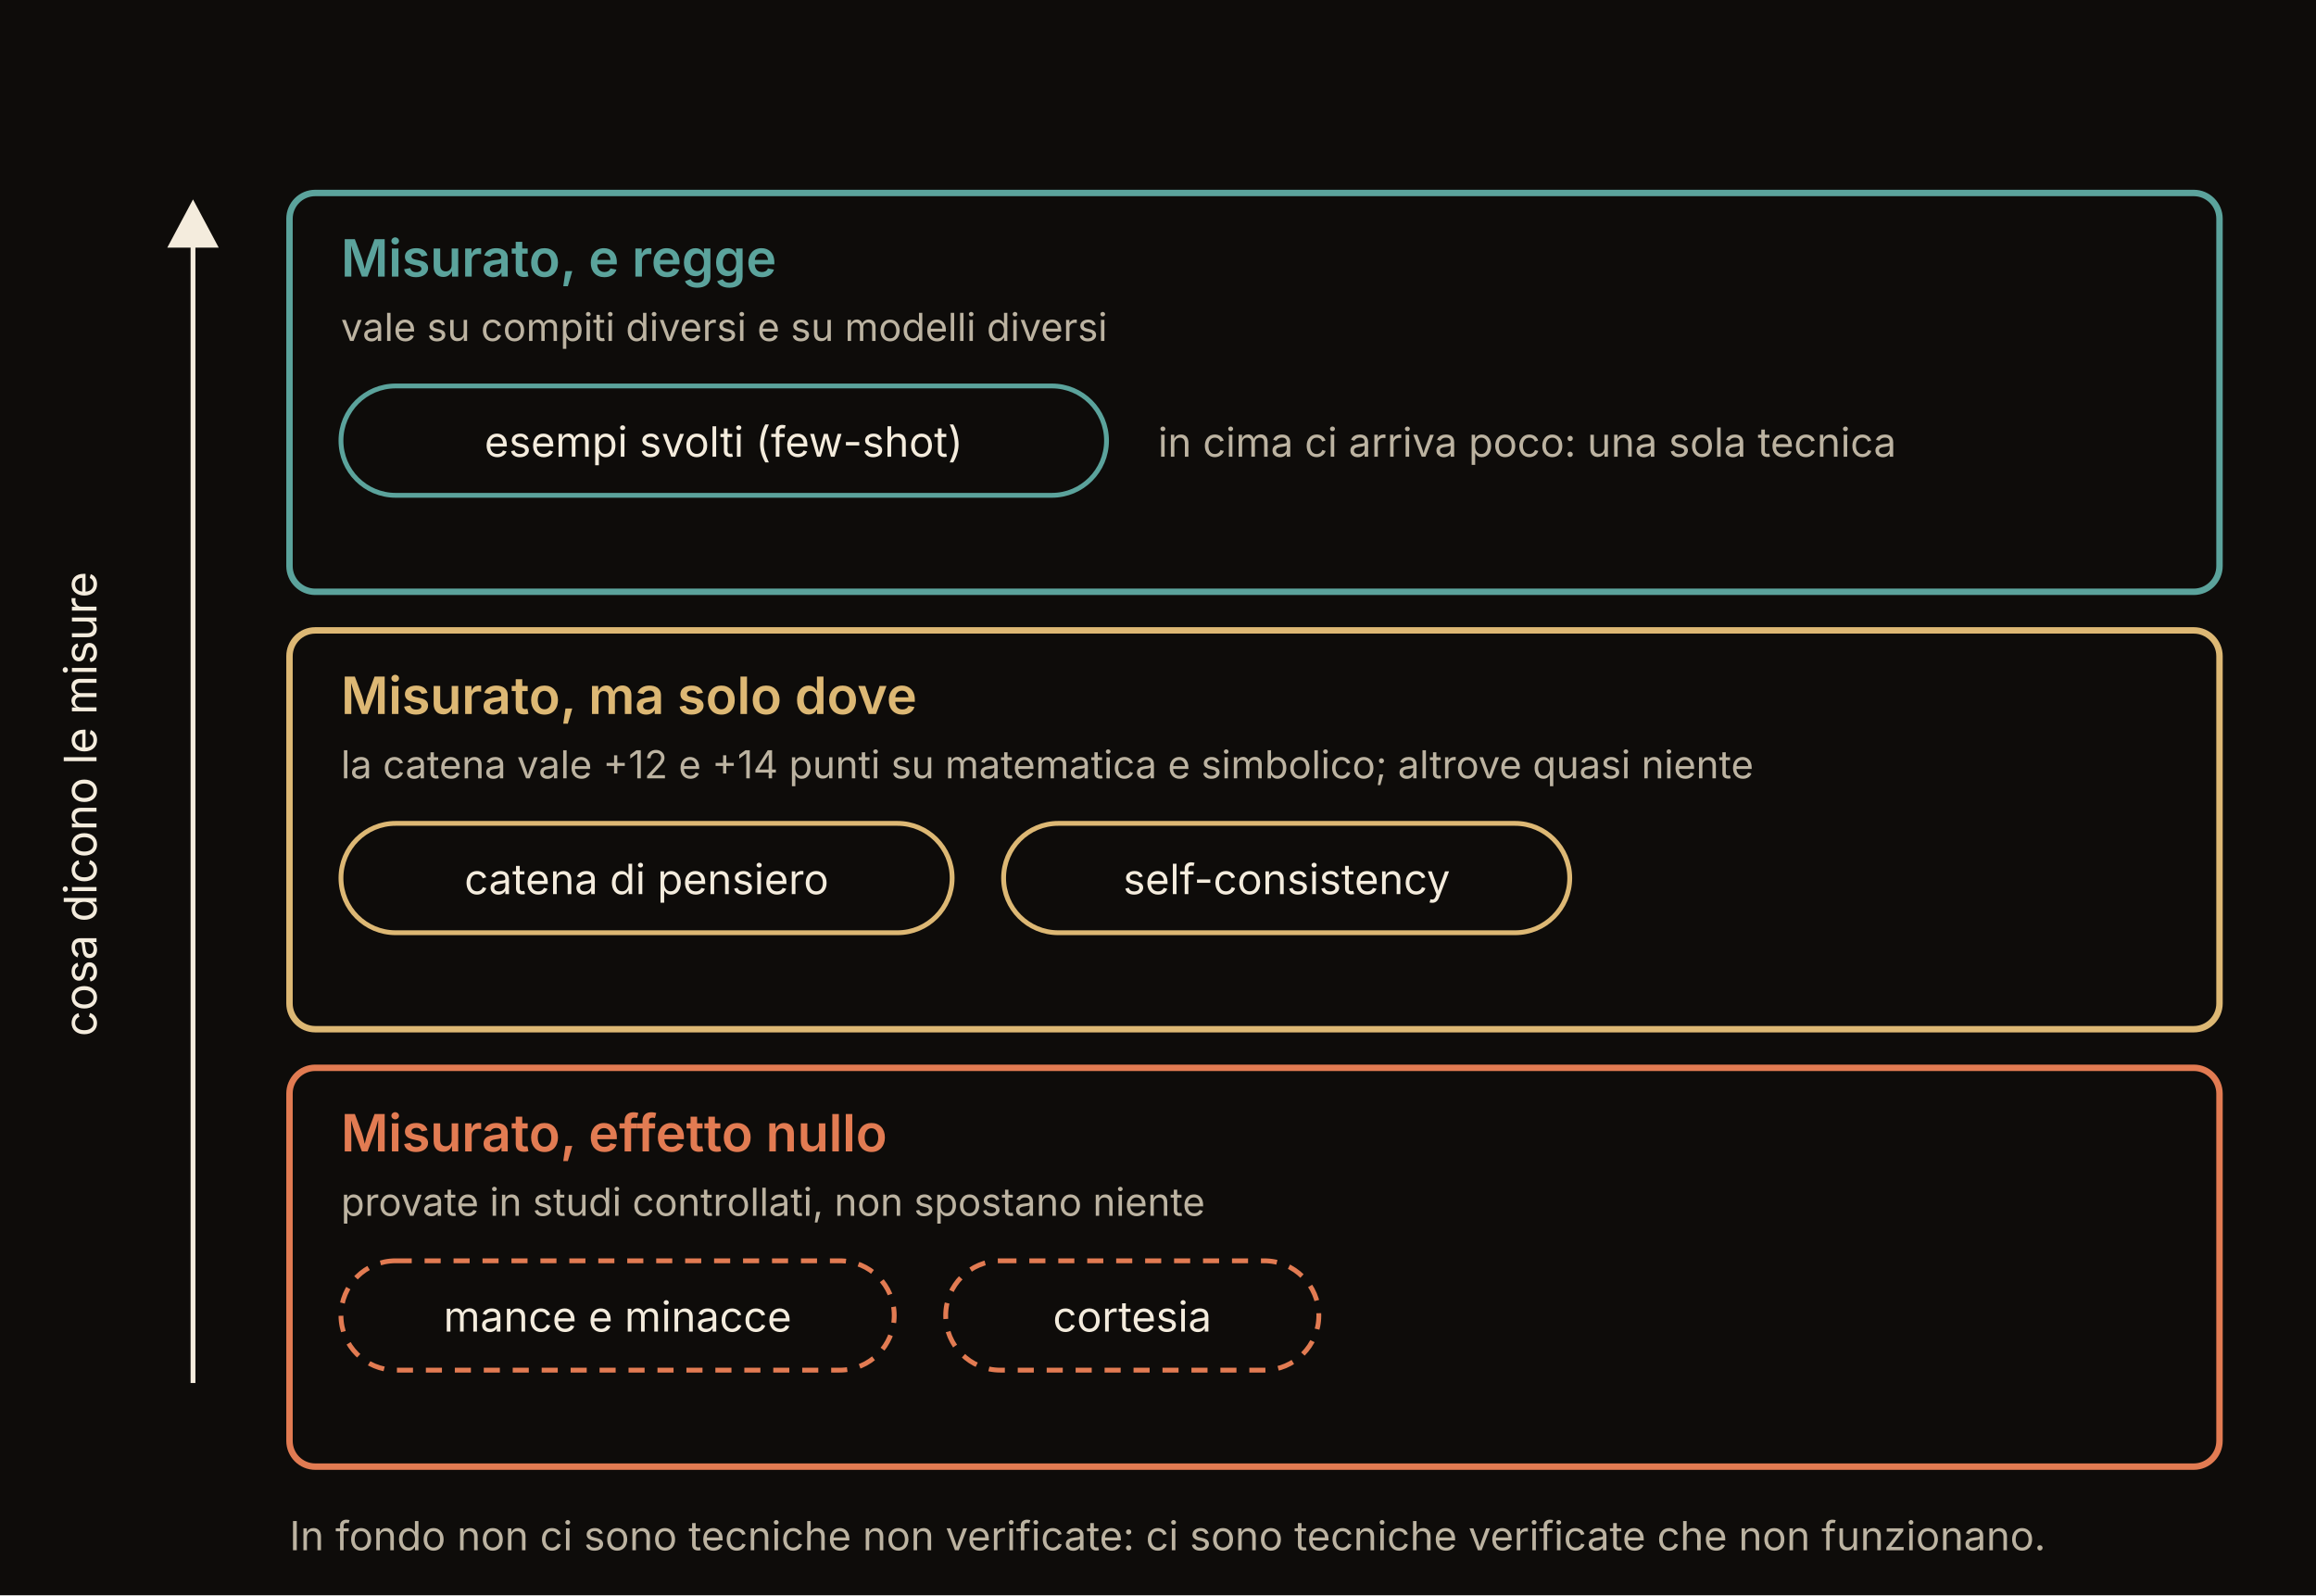
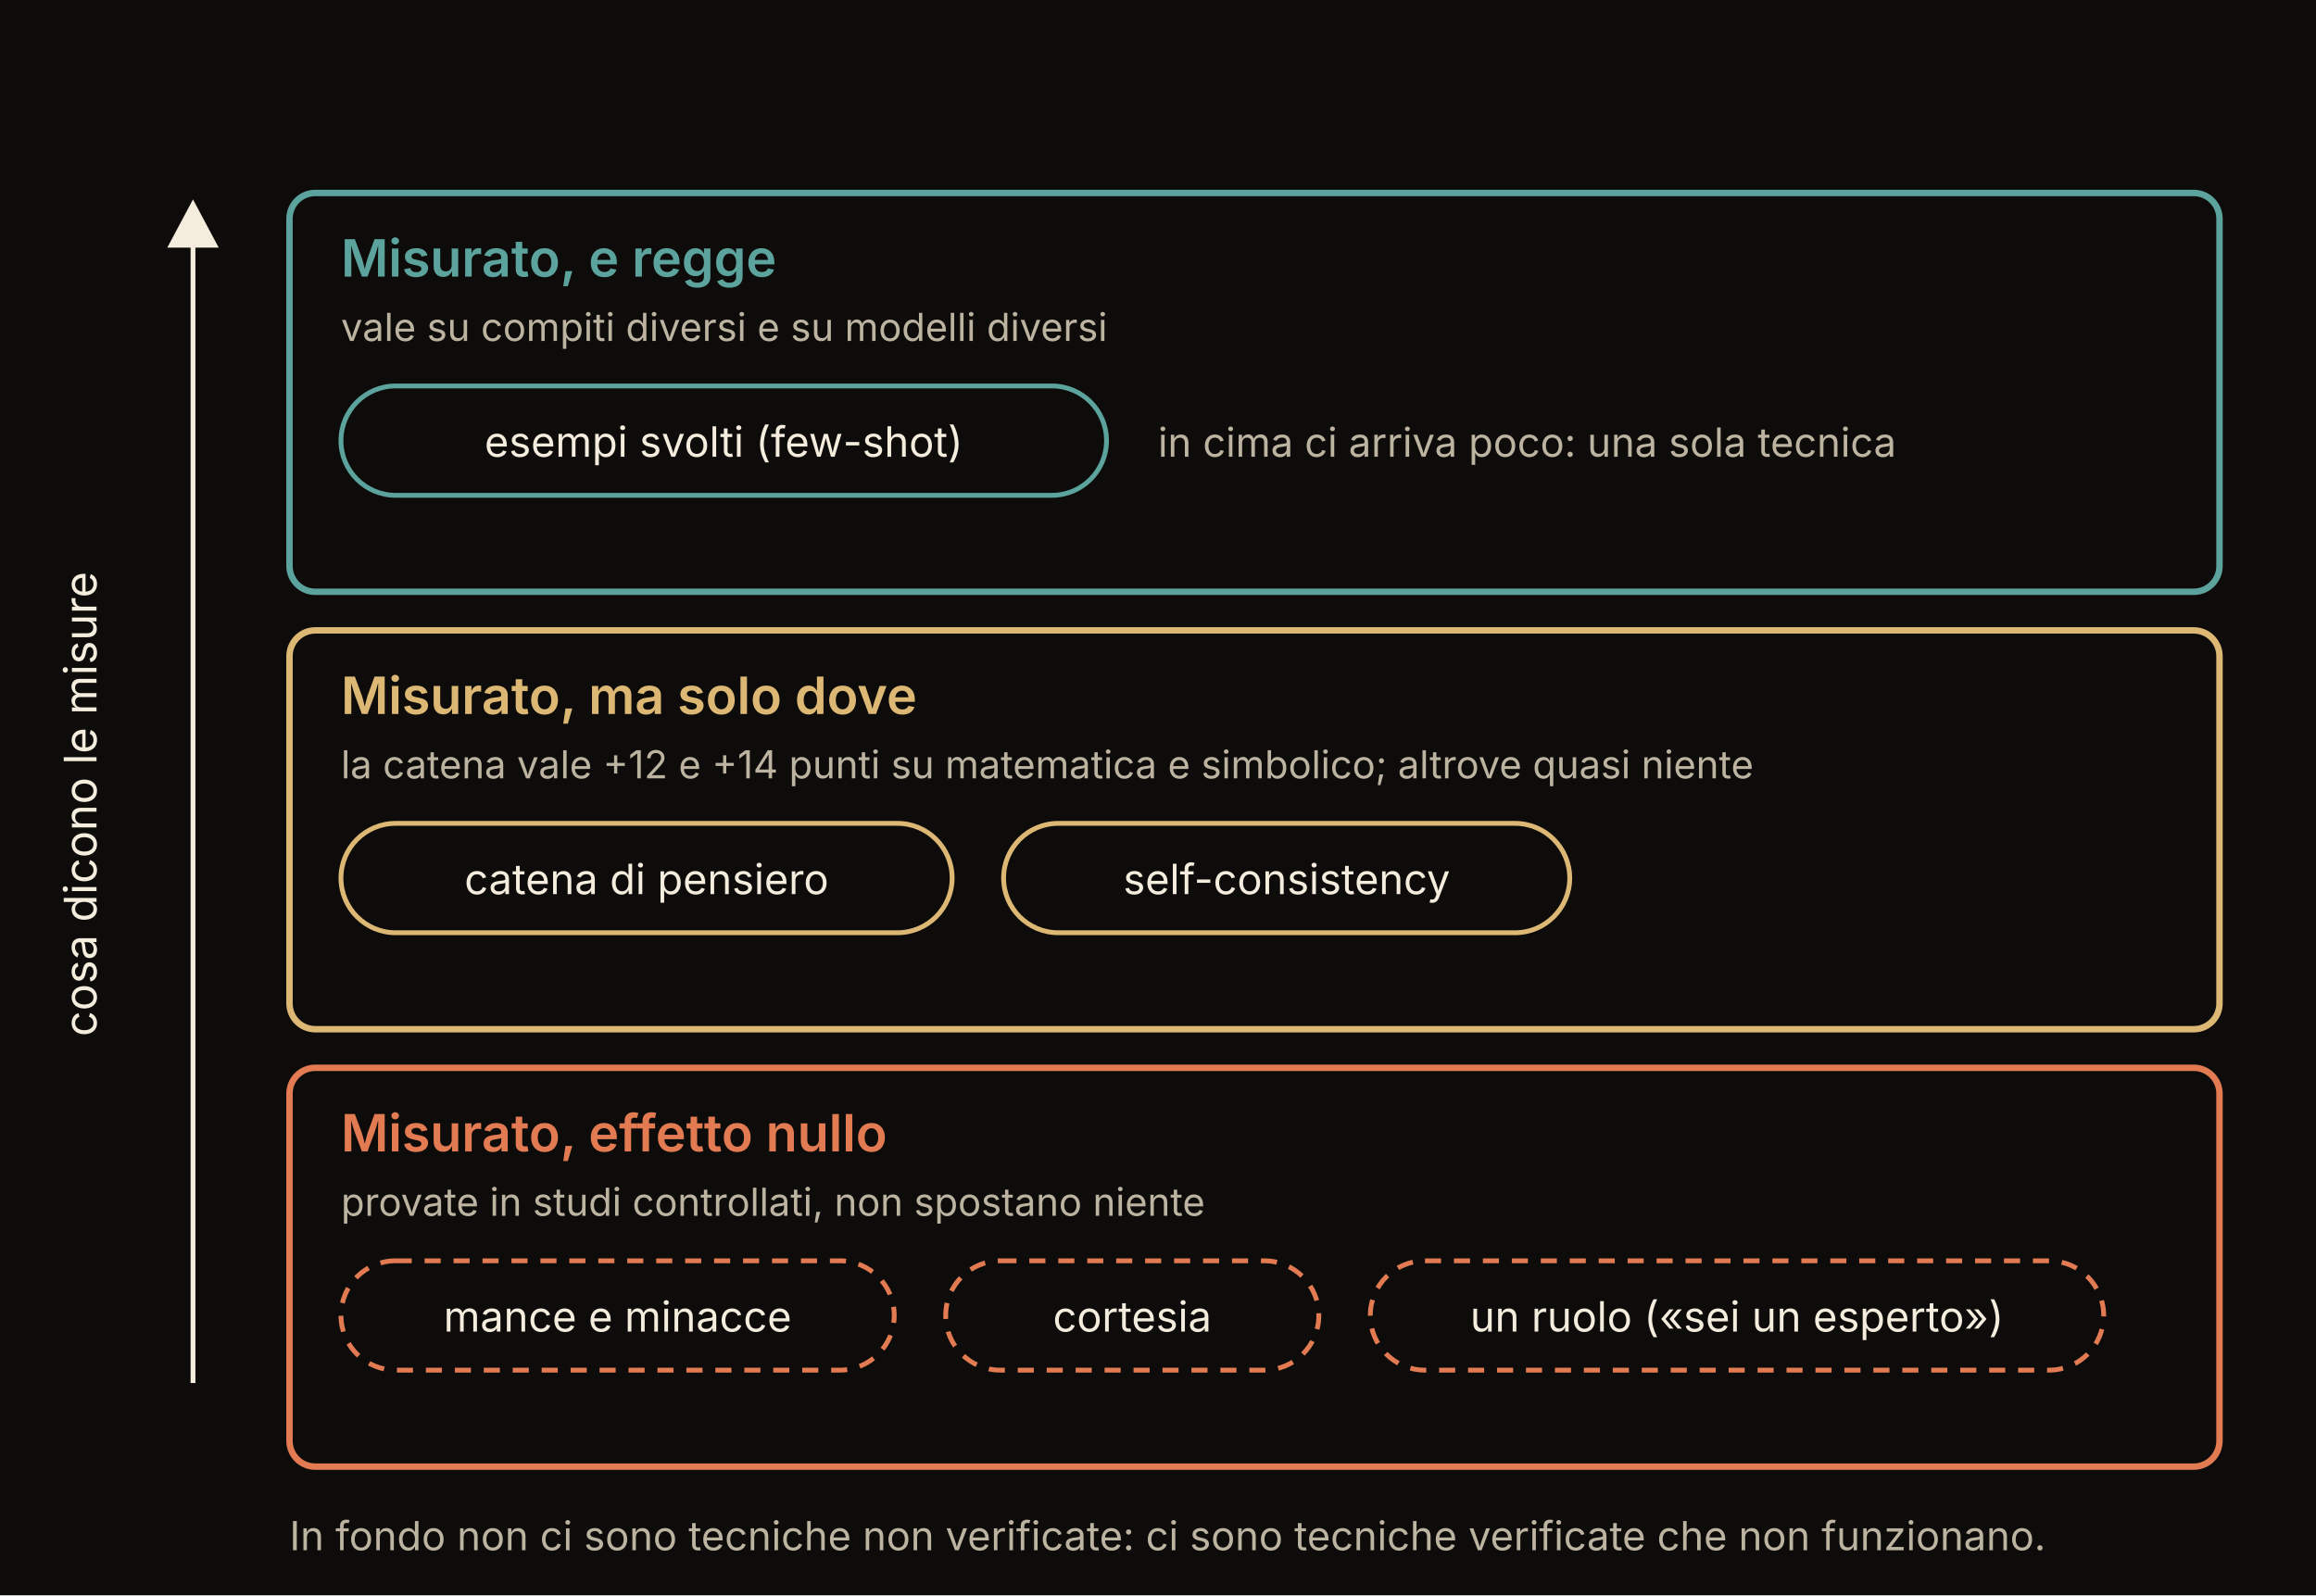
<svg xmlns="http://www.w3.org/2000/svg" viewBox="0 0 720 496" width="100%" role="img" aria-label="Tecniche di prompting divise per cosa dicono le misure: quelle che reggono ovunque, quelle che reggono solo sui compiti di ragionamento, e quelle misurate con effetto nullo">
  <rect width="720" height="496" fill="#0E0C0A" />
  <text x="30" y="250" font-family="Inter, system-ui, sans-serif" font-size="14" fill="#F4ECDD" text-anchor="middle" transform="rotate(-90 30 250)">cosa dicono le misure</text>
  <line x1="60" y1="430" x2="60" y2="65" stroke="#F4ECDD" stroke-width="1.5" />
  <polygon points="52,77 68,77 60,62" fill="#F4ECDD" />
  <rect x="90" y="60" width="600" height="124" rx="8" fill="#0E0C0A" stroke="#5BA39C" stroke-width="2" />
  <text x="106" y="86" font-family="Inter, system-ui, sans-serif" font-size="16" fill="#5BA39C" font-weight="600">Misurato, e regge</text>
  <text x="106" y="106" font-family="Inter, system-ui, sans-serif" font-size="12" fill="#BCB3A1">vale su compiti diversi e su modelli diversi</text>
  <rect x="106" y="120" width="238" height="34" rx="17" fill="#0E0C0A" stroke="#5BA39C" stroke-width="1.5" />
  <text x="225" y="142" font-family="Inter, system-ui, sans-serif" font-size="13" fill="#F4ECDD" text-anchor="middle">esempi svolti (few-shot)</text>
  <text x="360" y="142" font-family="Inter, system-ui, sans-serif" font-size="12.5" fill="#BCB3A1">in cima ci arriva poco: una sola tecnica</text>
  <rect x="90" y="196" width="600" height="124" rx="8" fill="#0E0C0A" stroke="#DDB874" stroke-width="2" />
  <text x="106" y="222" font-family="Inter, system-ui, sans-serif" font-size="16" fill="#DDB874" font-weight="600">Misurato, ma solo dove</text>
  <text x="106" y="242" font-family="Inter, system-ui, sans-serif" font-size="12" fill="#BCB3A1">la catena vale +12 e +14 punti su matematica e simbolico; altrove quasi niente</text>
  <rect x="106" y="256" width="190" height="34" rx="17" fill="#0E0C0A" stroke="#DDB874" stroke-width="1.5" />
  <text x="201" y="278" font-family="Inter, system-ui, sans-serif" font-size="13" fill="#F4ECDD" text-anchor="middle">catena di pensiero</text>
  <rect x="312" y="256" width="176" height="34" rx="17" fill="#0E0C0A" stroke="#DDB874" stroke-width="1.5" />
  <text x="400" y="278" font-family="Inter, system-ui, sans-serif" font-size="13" fill="#F4ECDD" text-anchor="middle">self-consistency</text>
  <rect x="90" y="332" width="600" height="124" rx="8" fill="#0E0C0A" stroke="#E27B52" stroke-width="2" />
  <text x="106" y="358" font-family="Inter, system-ui, sans-serif" font-size="16" fill="#E27B52" font-weight="600">Misurato, effetto nullo</text>
  <text x="106" y="378" font-family="Inter, system-ui, sans-serif" font-size="12" fill="#BCB3A1">provate in studi controllati, non spostano niente</text>
  <rect x="106" y="392" width="172" height="34" rx="17" fill="#0E0C0A" stroke="#E27B52" stroke-width="1.5" stroke-dasharray="5 4" />
  <text x="192" y="414" font-family="Inter, system-ui, sans-serif" font-size="13" fill="#F4ECDD" text-anchor="middle">mance e minacce</text>
  <rect x="294" y="392" width="116" height="34" rx="17" fill="#0E0C0A" stroke="#E27B52" stroke-width="1.5" stroke-dasharray="5 4" />
  <text x="352" y="414" font-family="Inter, system-ui, sans-serif" font-size="13" fill="#F4ECDD" text-anchor="middle">cortesia</text>
+   <rect x="426" y="392" width="228" height="34" rx="17" fill="#0E0C0A" stroke="#E27B52" stroke-width="1.5" stroke-dasharray="5 4" />
+   <text x="540" y="414" font-family="Inter, system-ui, sans-serif" font-size="13" fill="#F4ECDD" text-anchor="middle">un ruolo («sei un esperto»)</text>
  <text x="90" y="482" font-family="Inter, system-ui, sans-serif" font-size="12.5" fill="#BCB3A1">In fondo non ci sono tecniche non verificate: ci sono tecniche verificate che non funzionano.</text>
</svg>
